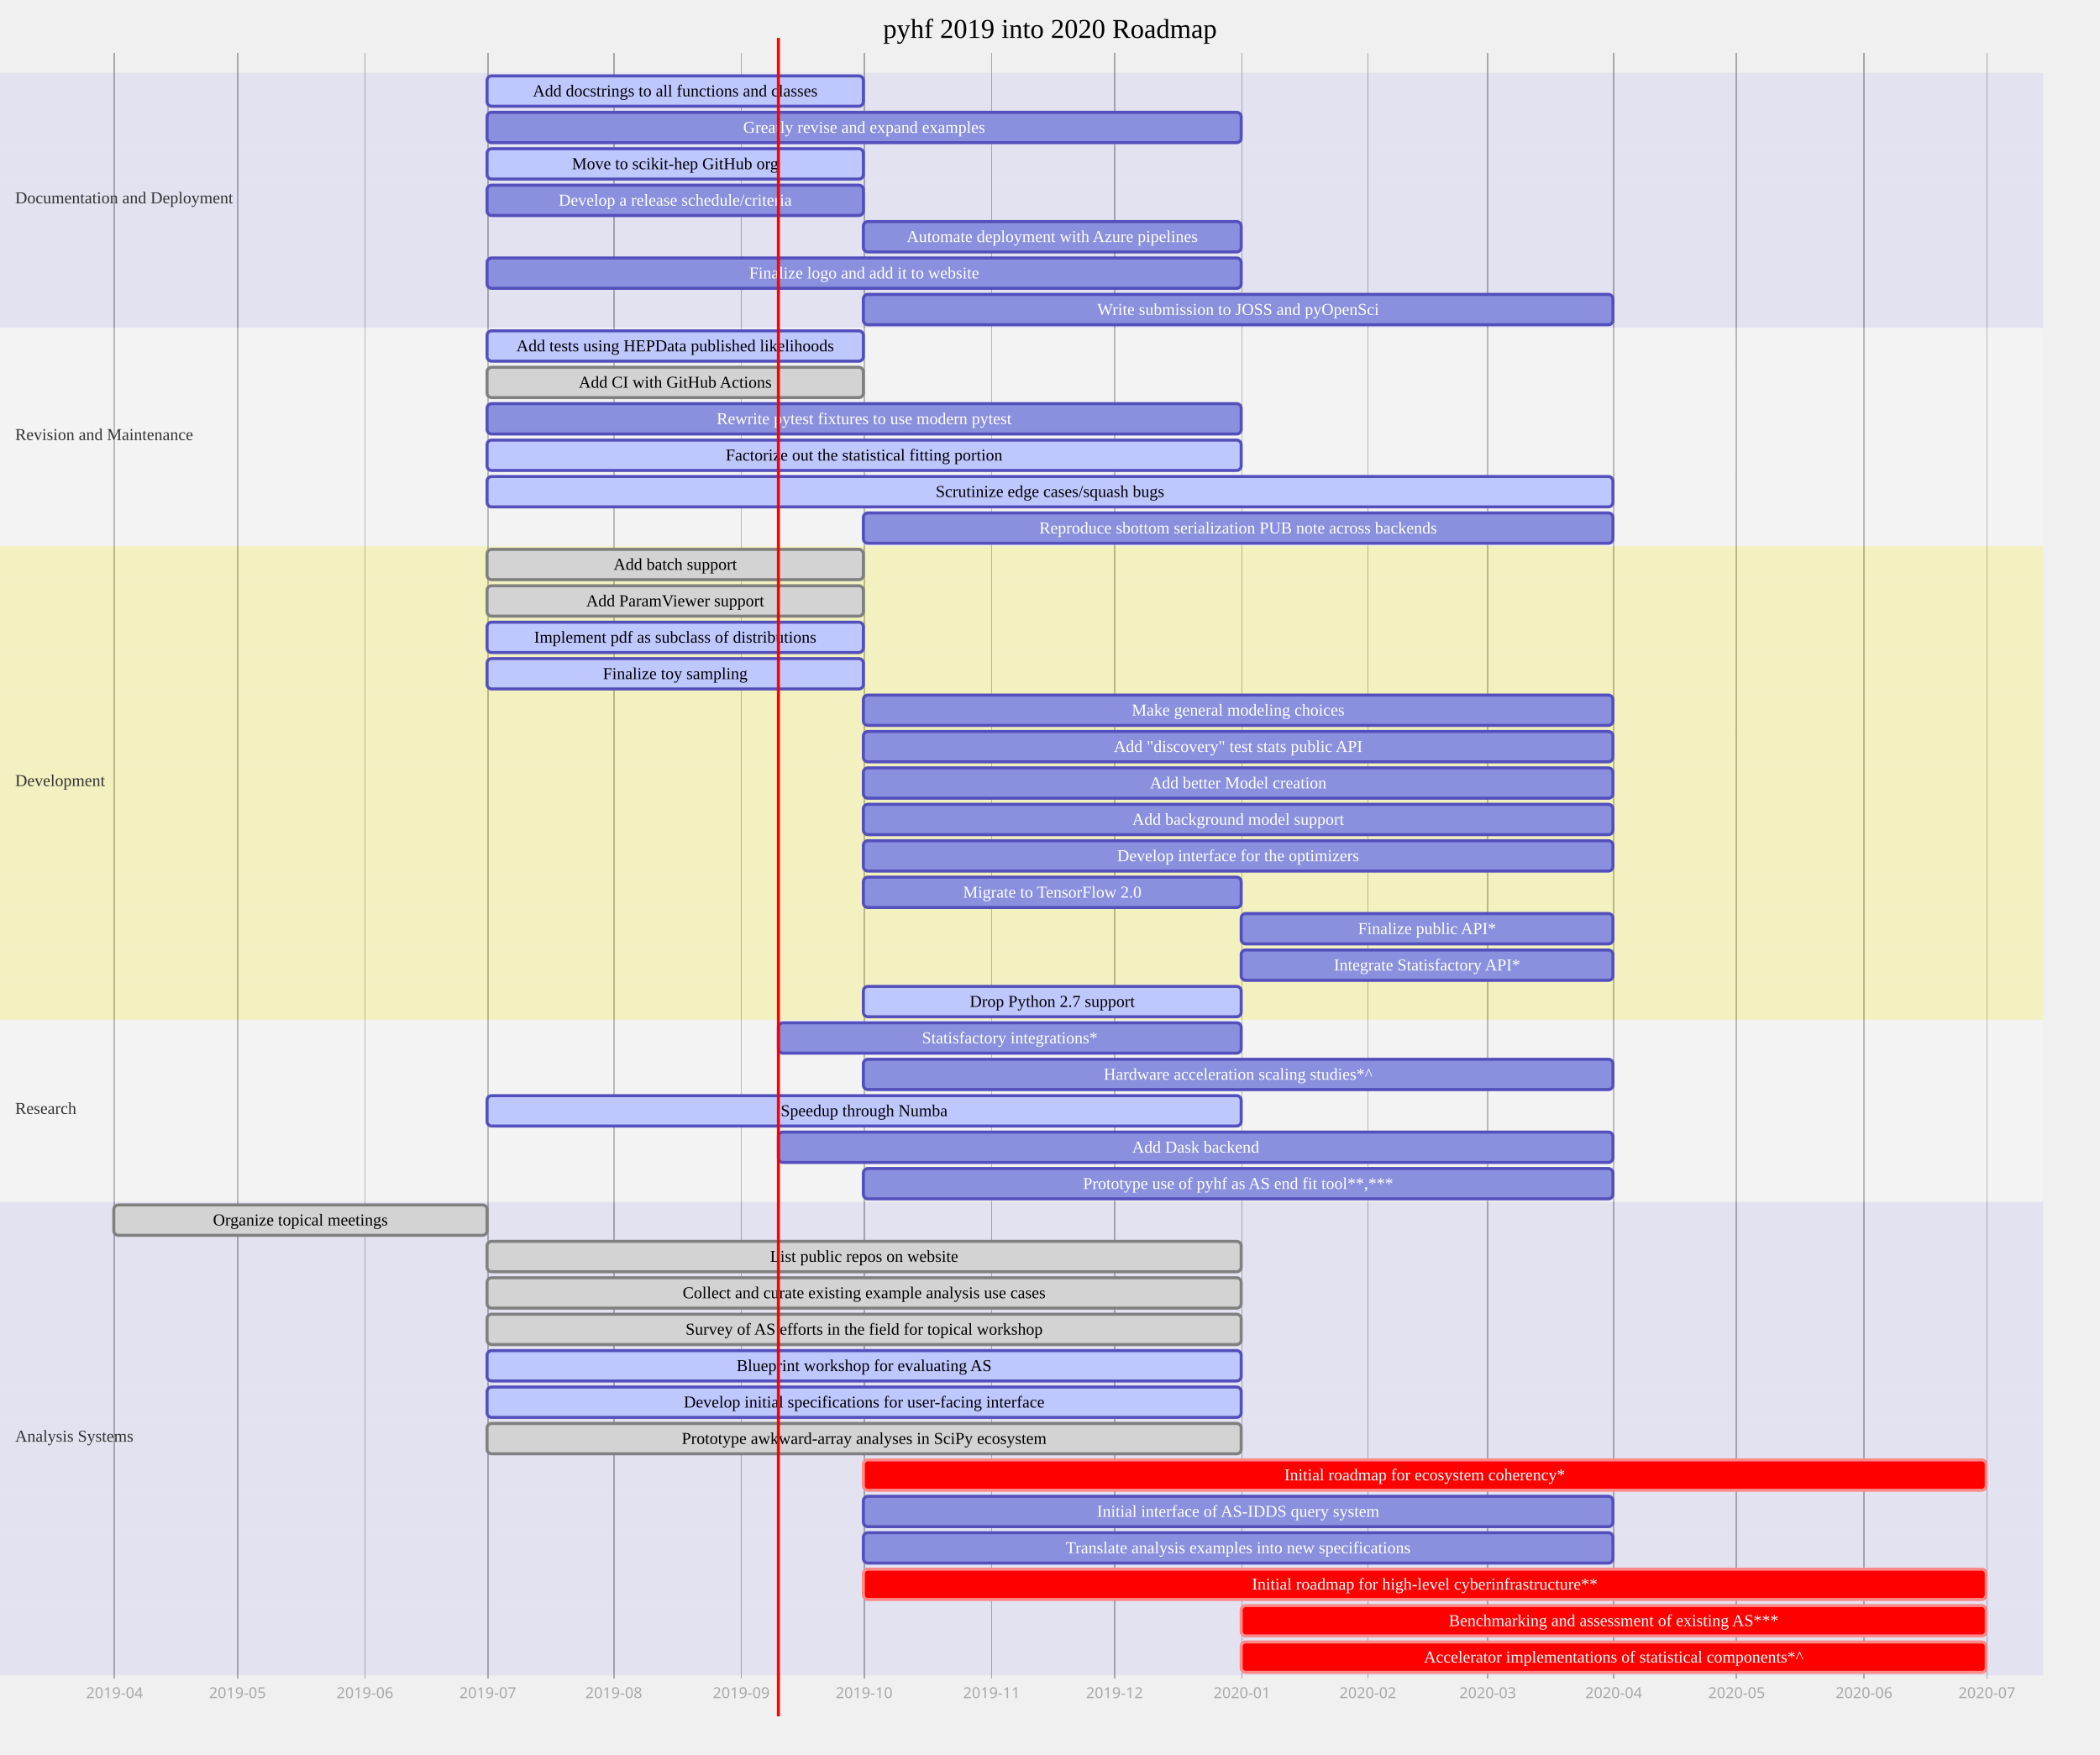
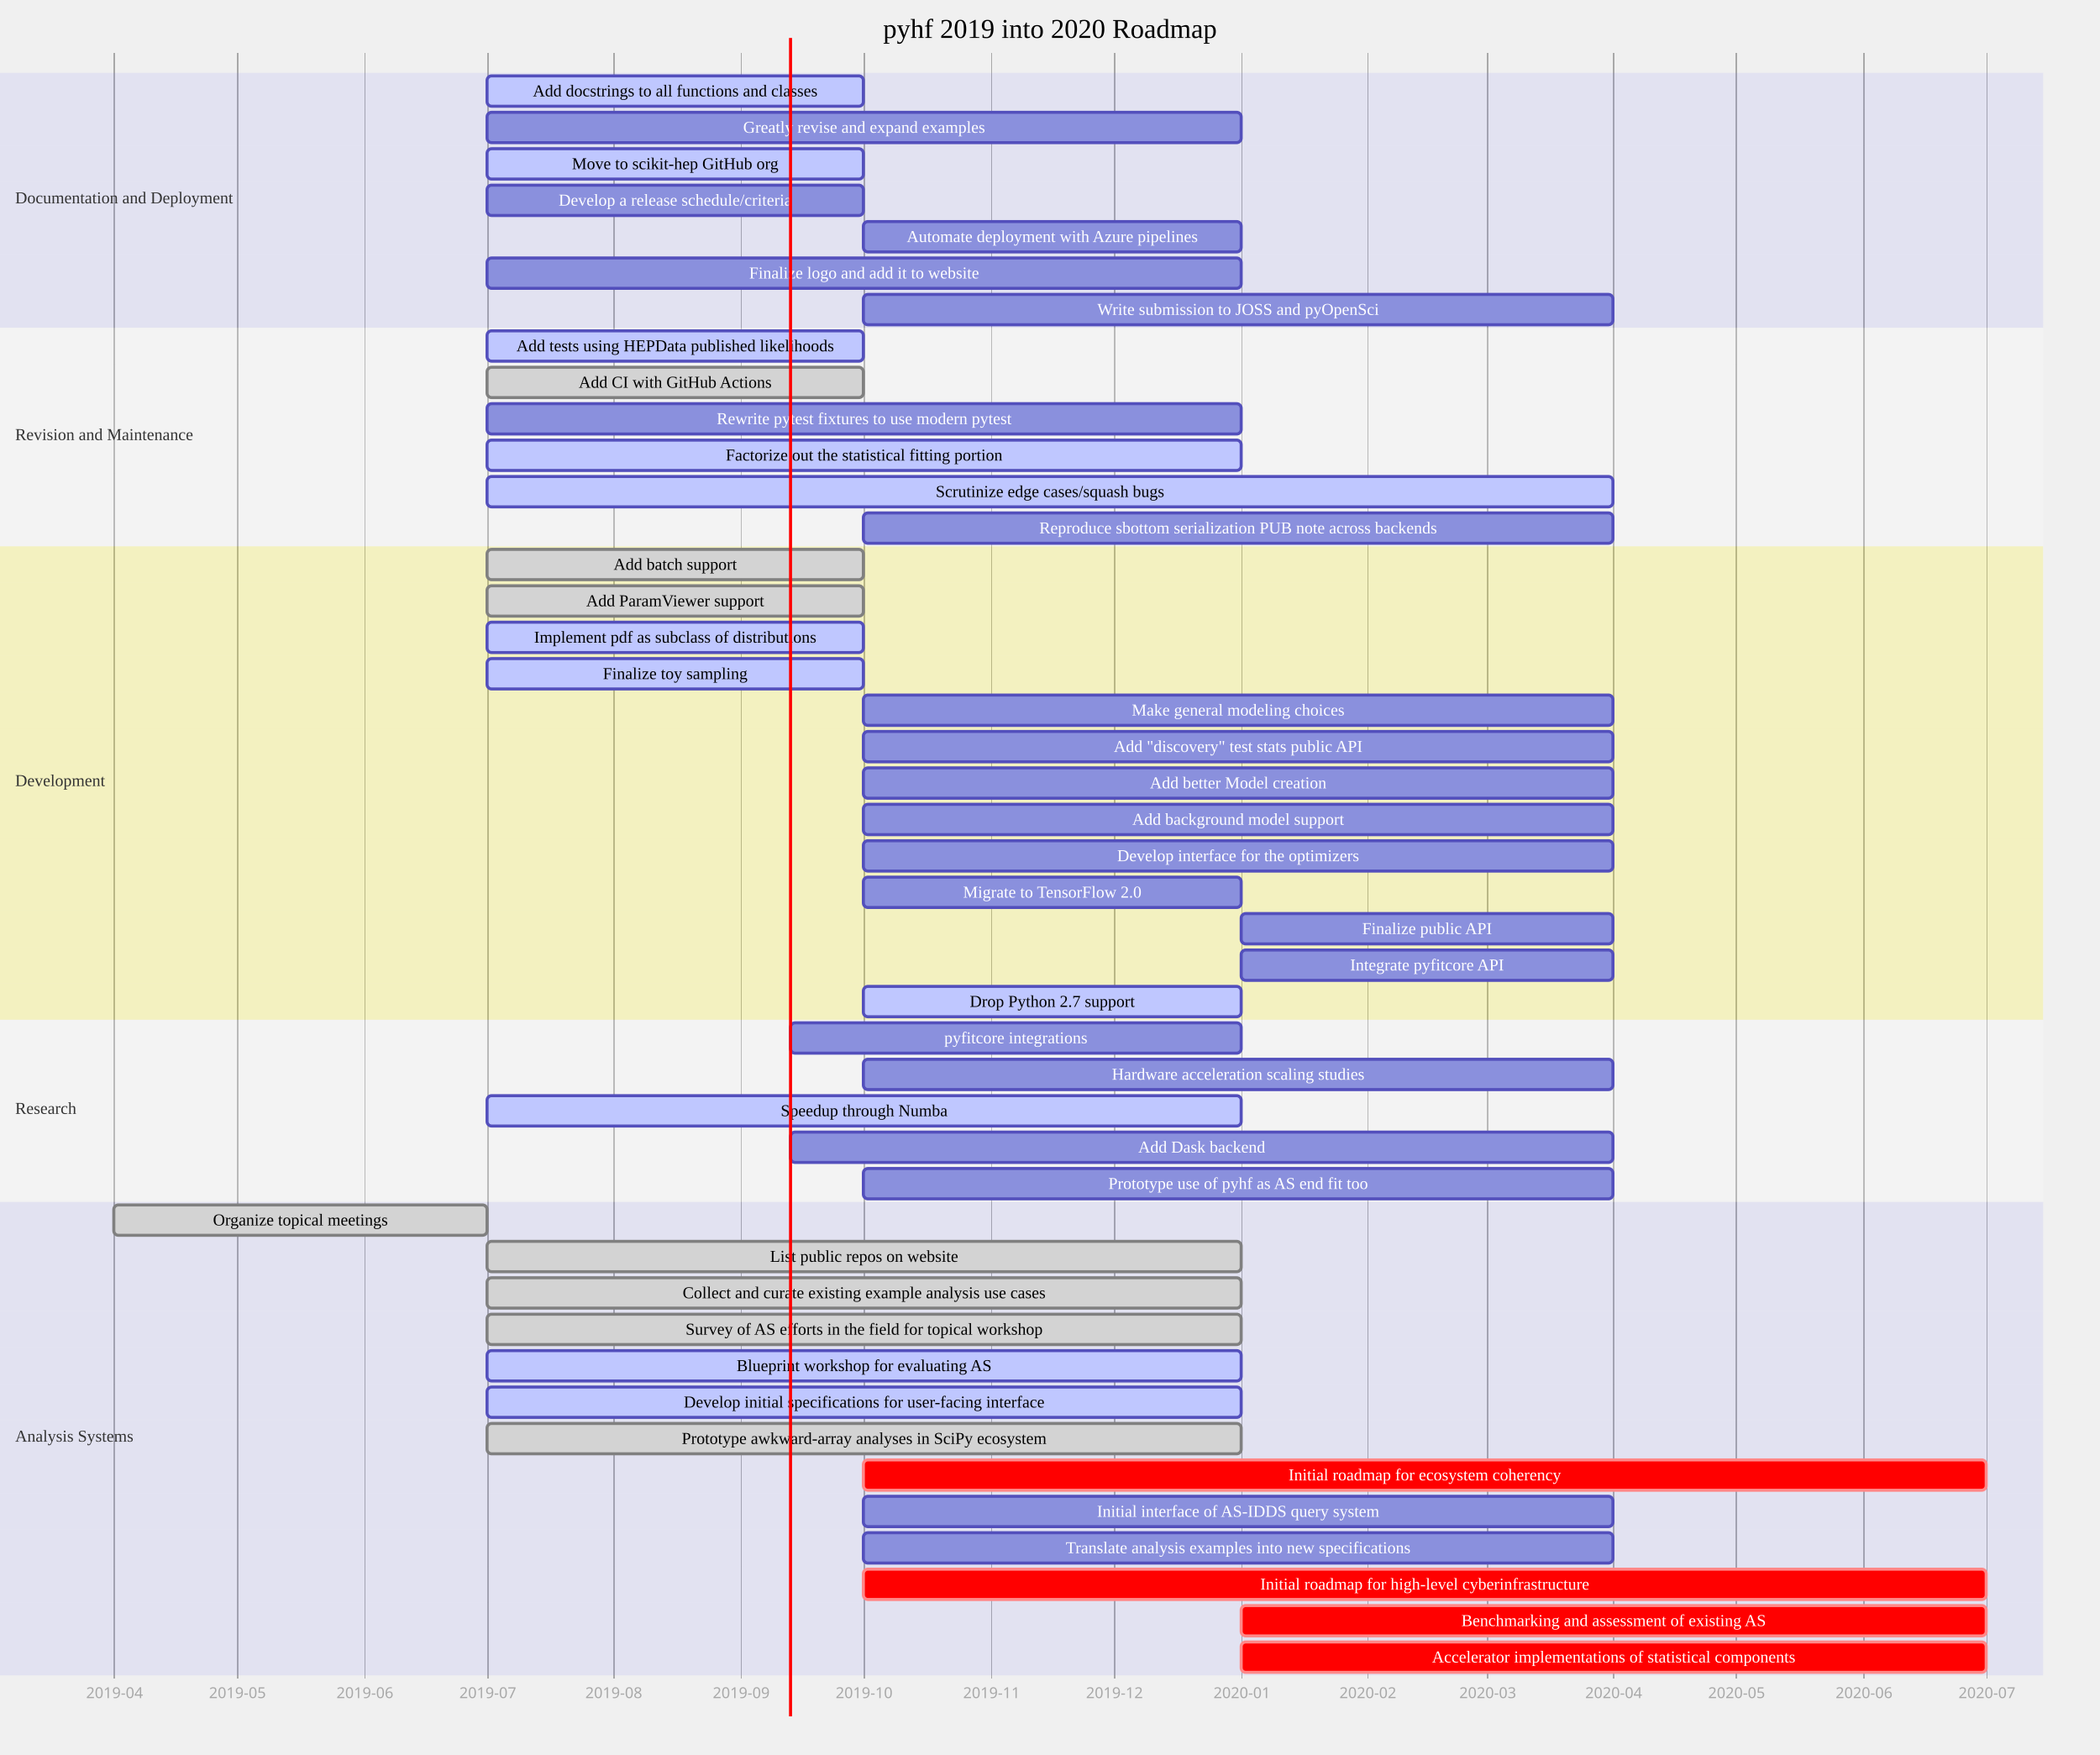
- <svg xmlns="http://www.w3.org/2000/svg" id="mermaid-1568087873777" width="100%" height="100%" viewBox="0 0 1384 1156">
-   <style>#mermaid-1568087873777 .label{font-family:trebuchet ms,verdana,arial;color:#333}#mermaid-1568087873777 .node circle,#mermaid-1568087873777 .node ellipse,#mermaid-1568087873777 .node polygon,#mermaid-1568087873777 .node rect{fill:#ececff;stroke:#9370db;stroke-width:1px}#mermaid-1568087873777 .node.clickable{cursor:pointer}#mermaid-1568087873777 .arrowheadPath{fill:#333}#mermaid-1568087873777 .edgePath .path{stroke:#333;stroke-width:1.5px}#mermaid-1568087873777 .edgeLabel{background-color:#e8e8e8}#mermaid-1568087873777 .cluster rect{fill:#ffffde!important;stroke:#aa3!important;stroke-width:1px!important}#mermaid-1568087873777 .cluster text{fill:#333}#mermaid-1568087873777 div.mermaidTooltip{position:absolute;text-align:center;max-width:200px;padding:2px;font-family:trebuchet ms,verdana,arial;font-size:12px;background:#ffffde;border:1px solid #aa3;border-radius:2px;pointer-events:none;z-index:100}#mermaid-1568087873777 .actor{stroke:#ccf;fill:#ececff}#mermaid-1568087873777 text.actor{fill:#000;stroke:none}#mermaid-1568087873777 .actor-line{stroke:grey}#mermaid-1568087873777 .messageLine0{marker-end:"url(#arrowhead)"}#mermaid-1568087873777 .messageLine0,#mermaid-1568087873777 .messageLine1{stroke-width:1.5;stroke-dasharray:"2 2";stroke:#333}#mermaid-1568087873777 #arrowhead{fill:#333}#mermaid-1568087873777 #crosshead path{fill:#333!important;stroke:#333!important}#mermaid-1568087873777 .messageText{fill:#333;stroke:none}#mermaid-1568087873777 .labelBox{stroke:#ccf;fill:#ececff}#mermaid-1568087873777 .labelText,#mermaid-1568087873777 .loopText{fill:#000;stroke:none}#mermaid-1568087873777 .loopLine{stroke-width:2;stroke-dasharray:"2 2";marker-end:"url(#arrowhead)";stroke:#ccf}#mermaid-1568087873777 .note{stroke:#aa3;fill:#fff5ad}#mermaid-1568087873777 .noteText{fill:#000;stroke:none;font-family:trebuchet ms,verdana,arial;font-size:14px}#mermaid-1568087873777 .section{stroke:none;opacity:.2}#mermaid-1568087873777 .section0{fill:rgba(102,102,255,.49)}#mermaid-1568087873777 .section2{fill:#fff400}#mermaid-1568087873777 .section1,#mermaid-1568087873777 .section3{fill:#fff;opacity:.2}#mermaid-1568087873777 .sectionTitle0,#mermaid-1568087873777 .sectionTitle1,#mermaid-1568087873777 .sectionTitle2,#mermaid-1568087873777 .sectionTitle3{fill:#333}#mermaid-1568087873777 .sectionTitle{text-anchor:start;font-size:11px;text-height:14px}#mermaid-1568087873777 .grid .tick{stroke:#d3d3d3;opacity:.3;shape-rendering:crispEdges}#mermaid-1568087873777 .grid path{stroke-width:0}#mermaid-1568087873777 .today{fill:none;stroke:red;stroke-width:2px}#mermaid-1568087873777 .task{stroke-width:2}#mermaid-1568087873777 .taskText{text-anchor:middle;font-size:11px}#mermaid-1568087873777 .taskTextOutsideRight{fill:#000;text-anchor:start;font-size:11px}#mermaid-1568087873777 .taskTextOutsideLeft{fill:#000;text-anchor:end;font-size:11px}#mermaid-1568087873777 .taskText0,#mermaid-1568087873777 .taskText1,#mermaid-1568087873777 .taskText2,#mermaid-1568087873777 .taskText3{fill:#fff}#mermaid-1568087873777 .task0,#mermaid-1568087873777 .task1,#mermaid-1568087873777 .task2,#mermaid-1568087873777 .task3{fill:#8a90dd;stroke:#534fbc}#mermaid-1568087873777 .taskTextOutside0,#mermaid-1568087873777 .taskTextOutside1,#mermaid-1568087873777 .taskTextOutside2,#mermaid-1568087873777 .taskTextOutside3{fill:#000}#mermaid-1568087873777 .active0,#mermaid-1568087873777 .active1,#mermaid-1568087873777 .active2,#mermaid-1568087873777 .active3{fill:#bfc7ff;stroke:#534fbc}#mermaid-1568087873777 .activeText0,#mermaid-1568087873777 .activeText1,#mermaid-1568087873777 .activeText2,#mermaid-1568087873777 .activeText3{fill:#000!important}#mermaid-1568087873777 .done0,#mermaid-1568087873777 .done1,#mermaid-1568087873777 .done2,#mermaid-1568087873777 .done3{stroke:grey;fill:#d3d3d3;stroke-width:2}#mermaid-1568087873777 .doneText0,#mermaid-1568087873777 .doneText1,#mermaid-1568087873777 .doneText2,#mermaid-1568087873777 .doneText3{fill:#000!important}#mermaid-1568087873777 .crit0,#mermaid-1568087873777 .crit1,#mermaid-1568087873777 .crit2,#mermaid-1568087873777 .crit3{stroke:#f88;fill:red;stroke-width:2}#mermaid-1568087873777 .activeCrit0,#mermaid-1568087873777 .activeCrit1,#mermaid-1568087873777 .activeCrit2,#mermaid-1568087873777 .activeCrit3{stroke:#f88;fill:#bfc7ff;stroke-width:2}#mermaid-1568087873777 .doneCrit0,#mermaid-1568087873777 .doneCrit1,#mermaid-1568087873777 .doneCrit2,#mermaid-1568087873777 .doneCrit3{stroke:#f88;fill:#d3d3d3;stroke-width:2;cursor:pointer;shape-rendering:crispEdges}#mermaid-1568087873777 .activeCritText0,#mermaid-1568087873777 .activeCritText1,#mermaid-1568087873777 .activeCritText2,#mermaid-1568087873777 .activeCritText3,#mermaid-1568087873777 .doneCritText0,#mermaid-1568087873777 .doneCritText1,#mermaid-1568087873777 .doneCritText2,#mermaid-1568087873777 .doneCritText3{fill:#000!important}#mermaid-1568087873777 .titleText{text-anchor:middle;font-size:18px;fill:#000}#mermaid-1568087873777 g.classGroup text{fill:#9370db;stroke:none;font-family:trebuchet ms,verdana,arial;font-size:10px}#mermaid-1568087873777 g.classGroup rect{fill:#ececff;stroke:#9370db}#mermaid-1568087873777 g.classGroup line{stroke:#9370db;stroke-width:1}#mermaid-1568087873777 .classLabel .box{stroke:none;stroke-width:0;fill:#ececff;opacity:.5}#mermaid-1568087873777 .classLabel .label{fill:#9370db;font-size:10px}#mermaid-1568087873777 .relation{stroke:#9370db;stroke-width:1;fill:none}#mermaid-1568087873777 #compositionEnd,#mermaid-1568087873777 #compositionStart{fill:#9370db;stroke:#9370db;stroke-width:1}#mermaid-1568087873777 #aggregationEnd,#mermaid-1568087873777 #aggregationStart{fill:#ececff;stroke:#9370db;stroke-width:1}#mermaid-1568087873777 #dependencyEnd,#mermaid-1568087873777 #dependencyStart,#mermaid-1568087873777 #extensionEnd,#mermaid-1568087873777 #extensionStart{fill:#9370db;stroke:#9370db;stroke-width:1}#mermaid-1568087873777 .branch-label,#mermaid-1568087873777 .commit-id,#mermaid-1568087873777 .commit-msg{fill:#d3d3d3;color:#d3d3d3}</style>
-   <style>#mermaid-1568087873777 {
+ <svg xmlns="http://www.w3.org/2000/svg" id="mermaid-1568355109393" width="100%" height="100%" viewBox="0 0 1384 1156">
+   <style>#mermaid-1568355109393 .label{font-family:trebuchet ms,verdana,arial;color:#333}#mermaid-1568355109393 .node circle,#mermaid-1568355109393 .node ellipse,#mermaid-1568355109393 .node polygon,#mermaid-1568355109393 .node rect{fill:#ececff;stroke:#9370db;stroke-width:1px}#mermaid-1568355109393 .node.clickable{cursor:pointer}#mermaid-1568355109393 .arrowheadPath{fill:#333}#mermaid-1568355109393 .edgePath .path{stroke:#333;stroke-width:1.5px}#mermaid-1568355109393 .edgeLabel{background-color:#e8e8e8}#mermaid-1568355109393 .cluster rect{fill:#ffffde!important;stroke:#aa3!important;stroke-width:1px!important}#mermaid-1568355109393 .cluster text{fill:#333}#mermaid-1568355109393 div.mermaidTooltip{position:absolute;text-align:center;max-width:200px;padding:2px;font-family:trebuchet ms,verdana,arial;font-size:12px;background:#ffffde;border:1px solid #aa3;border-radius:2px;pointer-events:none;z-index:100}#mermaid-1568355109393 .actor{stroke:#ccf;fill:#ececff}#mermaid-1568355109393 text.actor{fill:#000;stroke:none}#mermaid-1568355109393 .actor-line{stroke:grey}#mermaid-1568355109393 .messageLine0{marker-end:"url(#arrowhead)"}#mermaid-1568355109393 .messageLine0,#mermaid-1568355109393 .messageLine1{stroke-width:1.5;stroke-dasharray:"2 2";stroke:#333}#mermaid-1568355109393 #arrowhead{fill:#333}#mermaid-1568355109393 #crosshead path{fill:#333!important;stroke:#333!important}#mermaid-1568355109393 .messageText{fill:#333;stroke:none}#mermaid-1568355109393 .labelBox{stroke:#ccf;fill:#ececff}#mermaid-1568355109393 .labelText,#mermaid-1568355109393 .loopText{fill:#000;stroke:none}#mermaid-1568355109393 .loopLine{stroke-width:2;stroke-dasharray:"2 2";marker-end:"url(#arrowhead)";stroke:#ccf}#mermaid-1568355109393 .note{stroke:#aa3;fill:#fff5ad}#mermaid-1568355109393 .noteText{fill:#000;stroke:none;font-family:trebuchet ms,verdana,arial;font-size:14px}#mermaid-1568355109393 .section{stroke:none;opacity:.2}#mermaid-1568355109393 .section0{fill:rgba(102,102,255,.49)}#mermaid-1568355109393 .section2{fill:#fff400}#mermaid-1568355109393 .section1,#mermaid-1568355109393 .section3{fill:#fff;opacity:.2}#mermaid-1568355109393 .sectionTitle0,#mermaid-1568355109393 .sectionTitle1,#mermaid-1568355109393 .sectionTitle2,#mermaid-1568355109393 .sectionTitle3{fill:#333}#mermaid-1568355109393 .sectionTitle{text-anchor:start;font-size:11px;text-height:14px}#mermaid-1568355109393 .grid .tick{stroke:#d3d3d3;opacity:.3;shape-rendering:crispEdges}#mermaid-1568355109393 .grid path{stroke-width:0}#mermaid-1568355109393 .today{fill:none;stroke:red;stroke-width:2px}#mermaid-1568355109393 .task{stroke-width:2}#mermaid-1568355109393 .taskText{text-anchor:middle;font-size:11px}#mermaid-1568355109393 .taskTextOutsideRight{fill:#000;text-anchor:start;font-size:11px}#mermaid-1568355109393 .taskTextOutsideLeft{fill:#000;text-anchor:end;font-size:11px}#mermaid-1568355109393 .taskText0,#mermaid-1568355109393 .taskText1,#mermaid-1568355109393 .taskText2,#mermaid-1568355109393 .taskText3{fill:#fff}#mermaid-1568355109393 .task0,#mermaid-1568355109393 .task1,#mermaid-1568355109393 .task2,#mermaid-1568355109393 .task3{fill:#8a90dd;stroke:#534fbc}#mermaid-1568355109393 .taskTextOutside0,#mermaid-1568355109393 .taskTextOutside1,#mermaid-1568355109393 .taskTextOutside2,#mermaid-1568355109393 .taskTextOutside3{fill:#000}#mermaid-1568355109393 .active0,#mermaid-1568355109393 .active1,#mermaid-1568355109393 .active2,#mermaid-1568355109393 .active3{fill:#bfc7ff;stroke:#534fbc}#mermaid-1568355109393 .activeText0,#mermaid-1568355109393 .activeText1,#mermaid-1568355109393 .activeText2,#mermaid-1568355109393 .activeText3{fill:#000!important}#mermaid-1568355109393 .done0,#mermaid-1568355109393 .done1,#mermaid-1568355109393 .done2,#mermaid-1568355109393 .done3{stroke:grey;fill:#d3d3d3;stroke-width:2}#mermaid-1568355109393 .doneText0,#mermaid-1568355109393 .doneText1,#mermaid-1568355109393 .doneText2,#mermaid-1568355109393 .doneText3{fill:#000!important}#mermaid-1568355109393 .crit0,#mermaid-1568355109393 .crit1,#mermaid-1568355109393 .crit2,#mermaid-1568355109393 .crit3{stroke:#f88;fill:red;stroke-width:2}#mermaid-1568355109393 .activeCrit0,#mermaid-1568355109393 .activeCrit1,#mermaid-1568355109393 .activeCrit2,#mermaid-1568355109393 .activeCrit3{stroke:#f88;fill:#bfc7ff;stroke-width:2}#mermaid-1568355109393 .doneCrit0,#mermaid-1568355109393 .doneCrit1,#mermaid-1568355109393 .doneCrit2,#mermaid-1568355109393 .doneCrit3{stroke:#f88;fill:#d3d3d3;stroke-width:2;cursor:pointer;shape-rendering:crispEdges}#mermaid-1568355109393 .activeCritText0,#mermaid-1568355109393 .activeCritText1,#mermaid-1568355109393 .activeCritText2,#mermaid-1568355109393 .activeCritText3,#mermaid-1568355109393 .doneCritText0,#mermaid-1568355109393 .doneCritText1,#mermaid-1568355109393 .doneCritText2,#mermaid-1568355109393 .doneCritText3{fill:#000!important}#mermaid-1568355109393 .titleText{text-anchor:middle;font-size:18px;fill:#000}#mermaid-1568355109393 g.classGroup text{fill:#9370db;stroke:none;font-family:trebuchet ms,verdana,arial;font-size:10px}#mermaid-1568355109393 g.classGroup rect{fill:#ececff;stroke:#9370db}#mermaid-1568355109393 g.classGroup line{stroke:#9370db;stroke-width:1}#mermaid-1568355109393 .classLabel .box{stroke:none;stroke-width:0;fill:#ececff;opacity:.5}#mermaid-1568355109393 .classLabel .label{fill:#9370db;font-size:10px}#mermaid-1568355109393 .relation{stroke:#9370db;stroke-width:1;fill:none}#mermaid-1568355109393 #compositionEnd,#mermaid-1568355109393 #compositionStart{fill:#9370db;stroke:#9370db;stroke-width:1}#mermaid-1568355109393 #aggregationEnd,#mermaid-1568355109393 #aggregationStart{fill:#ececff;stroke:#9370db;stroke-width:1}#mermaid-1568355109393 #dependencyEnd,#mermaid-1568355109393 #dependencyStart,#mermaid-1568355109393 #extensionEnd,#mermaid-1568355109393 #extensionStart{fill:#9370db;stroke:#9370db;stroke-width:1}#mermaid-1568355109393 .branch-label,#mermaid-1568355109393 .commit-id,#mermaid-1568355109393 .commit-msg{fill:#d3d3d3;color:#d3d3d3}</style>
+   <style>#mermaid-1568355109393 {
    color: rgb(0, 0, 0);
    font: normal normal 400 normal 16px / normal "Times New Roman";
  }</style>
  <g />
  <g class="grid" transform="translate(75, 1106)" fill="none" font-size="10" font-family="sans-serif" text-anchor="middle">
    <path class="domain" stroke="#000" d="M0.5,-1071V0.5H1234.5V-1071" />
    <g class="tick" opacity="1" transform="translate(0.5,0)">
      <line stroke="#000" y2="-1071" />
      <text fill="#000" y="3" dy="1em" stroke="none" font-size="10" style="text-anchor: middle;"> 2019-04</text>
    </g>
    <g class="tick" opacity="1" transform="translate(81.5,0)">
      <line stroke="#000" y2="-1071" />
      <text fill="#000" y="3" dy="1em" stroke="none" font-size="10" style="text-anchor: middle;"> 2019-05</text>
    </g>
    <g class="tick" opacity="1" transform="translate(165.5,0)">
      <line stroke="#000" y2="-1071" />
      <text fill="#000" y="3" dy="1em" stroke="none" font-size="10" style="text-anchor: middle;"> 2019-06</text>
    </g>
    <g class="tick" opacity="1" transform="translate(246.5,0)">
      <line stroke="#000" y2="-1071" />
      <text fill="#000" y="3" dy="1em" stroke="none" font-size="10" style="text-anchor: middle;"> 2019-07</text>
    </g>
    <g class="tick" opacity="1" transform="translate(329.5,0)">
      <line stroke="#000" y2="-1071" />
      <text fill="#000" y="3" dy="1em" stroke="none" font-size="10" style="text-anchor: middle;"> 2019-08</text>
    </g>
    <g class="tick" opacity="1" transform="translate(413.5,0)">
      <line stroke="#000" y2="-1071" />
      <text fill="#000" y="3" dy="1em" stroke="none" font-size="10" style="text-anchor: middle;"> 2019-09</text>
    </g>
    <g class="tick" opacity="1" transform="translate(494.5,0)">
      <line stroke="#000" y2="-1071" />
      <text fill="#000" y="3" dy="1em" stroke="none" font-size="10" style="text-anchor: middle;"> 2019-10</text>
    </g>
    <g class="tick" opacity="1" transform="translate(578.5,0)">
      <line stroke="#000" y2="-1071" />
      <text fill="#000" y="3" dy="1em" stroke="none" font-size="10" style="text-anchor: middle;"> 2019-11</text>
    </g>
    <g class="tick" opacity="1" transform="translate(659.5,0)">
      <line stroke="#000" y2="-1071" />
      <text fill="#000" y="3" dy="1em" stroke="none" font-size="10" style="text-anchor: middle;"> 2019-12</text>
    </g>
    <g class="tick" opacity="1" transform="translate(743.5,0)">
      <line stroke="#000" y2="-1071" />
      <text fill="#000" y="3" dy="1em" stroke="none" font-size="10" style="text-anchor: middle;"> 2020-01</text>
    </g>
    <g class="tick" opacity="1" transform="translate(826.5,0)">
      <line stroke="#000" y2="-1071" />
      <text fill="#000" y="3" dy="1em" stroke="none" font-size="10" style="text-anchor: middle;"> 2020-02</text>
    </g>
    <g class="tick" opacity="1" transform="translate(905.5,0)">
      <line stroke="#000" y2="-1071" />
      <text fill="#000" y="3" dy="1em" stroke="none" font-size="10" style="text-anchor: middle;"> 2020-03</text>
    </g>
    <g class="tick" opacity="1" transform="translate(988.5,0)">
      <line stroke="#000" y2="-1071" />
      <text fill="#000" y="3" dy="1em" stroke="none" font-size="10" style="text-anchor: middle;"> 2020-04</text>
    </g>
    <g class="tick" opacity="1" transform="translate(1069.5,0)">
      <line stroke="#000" y2="-1071" />
      <text fill="#000" y="3" dy="1em" stroke="none" font-size="10" style="text-anchor: middle;"> 2020-05</text>
    </g>
    <g class="tick" opacity="1" transform="translate(1153.5,0)">
      <line stroke="#000" y2="-1071" />
      <text fill="#000" y="3" dy="1em" stroke="none" font-size="10" style="text-anchor: middle;"> 2020-06</text>
    </g>
    <g class="tick" opacity="1" transform="translate(1234.5,0)">
      <line stroke="#000" y2="-1071" />
      <text fill="#000" y="3" dy="1em" stroke="none" font-size="10" style="text-anchor: middle;"> 2020-07</text>
    </g>
  </g>
  <g>
    <rect x="0" y="48" width="1346.5" height="24" class="section section0" />
    <rect x="0" y="72" width="1346.5" height="24" class="section section0" />
    <rect x="0" y="96" width="1346.5" height="24" class="section section0" />
    <rect x="0" y="120" width="1346.5" height="24" class="section section0" />
    <rect x="0" y="144" width="1346.5" height="24" class="section section0" />
    <rect x="0" y="168" width="1346.5" height="24" class="section section0" />
    <rect x="0" y="192" width="1346.5" height="24" class="section section0" />
    <rect x="0" y="216" width="1346.5" height="24" class="section section1" />
    <rect x="0" y="240" width="1346.5" height="24" class="section section1" />
    <rect x="0" y="264" width="1346.5" height="24" class="section section1" />
    <rect x="0" y="288" width="1346.5" height="24" class="section section1" />
    <rect x="0" y="312" width="1346.5" height="24" class="section section1" />
    <rect x="0" y="336" width="1346.5" height="24" class="section section1" />
    <rect x="0" y="360" width="1346.5" height="24" class="section section2" />
    <rect x="0" y="384" width="1346.5" height="24" class="section section2" />
    <rect x="0" y="408" width="1346.5" height="24" class="section section2" />
    <rect x="0" y="432" width="1346.5" height="24" class="section section2" />
    <rect x="0" y="456" width="1346.5" height="24" class="section section2" />
    <rect x="0" y="480" width="1346.5" height="24" class="section section2" />
    <rect x="0" y="504" width="1346.5" height="24" class="section section2" />
    <rect x="0" y="528" width="1346.5" height="24" class="section section2" />
    <rect x="0" y="552" width="1346.5" height="24" class="section section2" />
    <rect x="0" y="576" width="1346.5" height="24" class="section section2" />
    <rect x="0" y="600" width="1346.5" height="24" class="section section2" />
    <rect x="0" y="624" width="1346.5" height="24" class="section section2" />
    <rect x="0" y="648" width="1346.5" height="24" class="section section2" />
    <rect x="0" y="672" width="1346.5" height="24" class="section section3" />
    <rect x="0" y="696" width="1346.5" height="24" class="section section3" />
    <rect x="0" y="720" width="1346.5" height="24" class="section section3" />
    <rect x="0" y="744" width="1346.5" height="24" class="section section3" />
    <rect x="0" y="768" width="1346.5" height="24" class="section section3" />
    <rect x="0" y="792" width="1346.5" height="24" class="section section0" />
    <rect x="0" y="816" width="1346.5" height="24" class="section section0" />
    <rect x="0" y="840" width="1346.5" height="24" class="section section0" />
    <rect x="0" y="864" width="1346.5" height="24" class="section section0" />
    <rect x="0" y="888" width="1346.5" height="24" class="section section0" />
    <rect x="0" y="912" width="1346.5" height="24" class="section section0" />
    <rect x="0" y="936" width="1346.5" height="24" class="section section0" />
    <rect x="0" y="960" width="1346.5" height="24" class="section section0" />
    <rect x="0" y="984" width="1346.5" height="24" class="section section0" />
    <rect x="0" y="1008" width="1346.5" height="24" class="section section0" />
    <rect x="0" y="1032" width="1346.5" height="24" class="section section0" />
    <rect x="0" y="1056" width="1346.5" height="24" class="section section0" />
    <rect x="0" y="1080" width="1346.5" height="24" class="section section0" />
  </g>
  <g>
    <rect rx="3" ry="3" x="321" y="50" width="248" height="20" class="task  active0" />
    <rect rx="3" ry="3" x="321" y="74" width="497" height="20" class="task  task0" />
    <rect rx="3" ry="3" x="321" y="98" width="248" height="20" class="task  active0" />
    <rect rx="3" ry="3" x="321" y="122" width="248" height="20" class="task  task0" />
    <rect rx="3" ry="3" x="569" y="146" width="249" height="20" class="task  task0" />
    <rect rx="3" ry="3" x="321" y="170" width="497" height="20" class="task  task0" />
    <rect rx="3" ry="3" x="569" y="194" width="494" height="20" class="task  task0" />
    <rect rx="3" ry="3" x="321" y="218" width="248" height="20" class="task  active1" />
    <rect rx="3" ry="3" x="321" y="242" width="248" height="20" class="task  done1" />
    <rect rx="3" ry="3" x="321" y="266" width="497" height="20" class="task  task1" />
    <rect rx="3" ry="3" x="321" y="290" width="497" height="20" class="task  active1" />
    <rect rx="3" ry="3" x="321" y="314" width="742" height="20" class="task  active1" />
    <rect rx="3" ry="3" x="569" y="338" width="494" height="20" class="task  task1" />
    <rect rx="3" ry="3" x="321" y="362" width="248" height="20" class="task  done2" />
    <rect rx="3" ry="3" x="321" y="386" width="248" height="20" class="task  done2" />
    <rect rx="3" ry="3" x="321" y="410" width="248" height="20" class="task  active2" />
    <rect rx="3" ry="3" x="321" y="434" width="248" height="20" class="task  active2" />
    <rect rx="3" ry="3" x="569" y="458" width="494" height="20" class="task  task2" />
    <rect rx="3" ry="3" x="569" y="482" width="494" height="20" class="task  task2" />
    <rect rx="3" ry="3" x="569" y="506" width="494" height="20" class="task  task2" />
    <rect rx="3" ry="3" x="569" y="530" width="494" height="20" class="task  task2" />
    <rect rx="3" ry="3" x="569" y="554" width="494" height="20" class="task  task2" />
    <rect rx="3" ry="3" x="569" y="578" width="249" height="20" class="task  task2" />
    <rect rx="3" ry="3" x="818" y="602" width="245" height="20" class="task  task2" />
    <rect rx="3" ry="3" x="818" y="626" width="245" height="20" class="task  task2" />
    <rect rx="3" ry="3" x="569" y="650" width="249" height="20" class="task  active2" />
-     <rect rx="3" ry="3" x="513" y="674" width="305" height="20" class="task  task3" />
+     <rect rx="3" ry="3" x="521" y="674" width="297" height="20" class="task  task3" />
    <rect rx="3" ry="3" x="569" y="698" width="494" height="20" class="task  task3" />
    <rect rx="3" ry="3" x="321" y="722" width="497" height="20" class="task  active3" />
-     <rect rx="3" ry="3" x="513" y="746" width="550" height="20" class="task  task3" />
+     <rect rx="3" ry="3" x="521" y="746" width="542" height="20" class="task  task3" />
    <rect rx="3" ry="3" x="569" y="770" width="494" height="20" class="task  task3" />
    <rect rx="3" ry="3" x="75" y="794" width="246" height="20" class="task  done0" />
    <rect rx="3" ry="3" x="321" y="818" width="497" height="20" class="task  done0" />
    <rect rx="3" ry="3" x="321" y="842" width="497" height="20" class="task  done0" />
    <rect rx="3" ry="3" x="321" y="866" width="497" height="20" class="task  done0" />
    <rect rx="3" ry="3" x="321" y="890" width="497" height="20" class="task  active0" />
    <rect rx="3" ry="3" x="321" y="914" width="497" height="20" class="task  active0" />
    <rect rx="3" ry="3" x="321" y="938" width="497" height="20" class="task  done0" />
    <rect rx="3" ry="3" x="569" y="962" width="740" height="20" class="task  crit0" />
    <rect rx="3" ry="3" x="569" y="986" width="494" height="20" class="task  task0" />
    <rect rx="3" ry="3" x="569" y="1010" width="494" height="20" class="task  task0" />
    <rect rx="3" ry="3" x="569" y="1034" width="740" height="20" class="task  crit0" />
    <rect rx="3" ry="3" x="818" y="1058" width="491" height="20" class="task  crit0" />
    <rect rx="3" ry="3" x="818" y="1082" width="491" height="20" class="task  crit0" />
    <text font-size="11" x="445" y="63.5" text-height="20" class="taskText taskText0 activeText0">Add docstrings to all functions and classes </text>
    <text font-size="11" x="569.5" y="87.5" text-height="20" class="taskText taskText0 ">Greatly revise and expand examples          </text>
    <text font-size="11" x="445" y="111.5" text-height="20" class="taskText taskText0 activeText0">Move to scikit-hep GitHub org               </text>
    <text font-size="11" x="445" y="135.5" text-height="20" class="taskText taskText0 ">Develop a release schedule/criteria         </text>
    <text font-size="11" x="693.5" y="159.5" text-height="20" class="taskText taskText0 ">Automate deployment with Azure pipelines    </text>
    <text font-size="11" x="569.5" y="183.5" text-height="20" class="taskText taskText0 ">Finalize logo and add it to website         </text>
    <text font-size="11" x="816" y="207.5" text-height="20" class="taskText taskText0 ">Write submission to JOSS and pyOpenSci      </text>
    <text font-size="11" x="445" y="231.5" text-height="20" class="taskText taskText1 activeText1">Add tests using HEPData published likelihoods           </text>
    <text font-size="11" x="445" y="255.5" text-height="20" class="taskText taskText1  doneText1">Add CI with GitHub Actions                              </text>
    <text font-size="11" x="569.5" y="279.5" text-height="20" class="taskText taskText1 ">Rewrite pytest fixtures to use modern pytest            </text>
    <text font-size="11" x="569.5" y="303.5" text-height="20" class="taskText taskText1 activeText1">Factorize out the statistical fitting portion           </text>
    <text font-size="11" x="692" y="327.5" text-height="20" class="taskText taskText1 activeText1">Scrutinize edge cases/squash bugs                       </text>
    <text font-size="11" x="816" y="351.5" text-height="20" class="taskText taskText1 ">Reproduce sbottom serialization PUB note across backends</text>
    <text font-size="11" x="445" y="375.5" text-height="20" class="taskText taskText2  doneText2">Add batch support                           </text>
    <text font-size="11" x="445" y="399.5" text-height="20" class="taskText taskText2  doneText2">Add ParamViewer support                     </text>
    <text font-size="11" x="445" y="423.5" text-height="20" class="taskText taskText2 activeText2">Implement pdf as subclass of distributions  </text>
    <text font-size="11" x="445" y="447.5" text-height="20" class="taskText taskText2 activeText2">Finalize toy sampling                       </text>
    <text font-size="11" x="816" y="471.5" text-height="20" class="taskText taskText2 ">Make general modeling choices               </text>
    <text font-size="11" x="816" y="495.5" text-height="20" class="taskText taskText2 ">Add "discovery" test stats public API       </text>
    <text font-size="11" x="816" y="519.5" text-height="20" class="taskText taskText2 ">Add better Model creation                   </text>
    <text font-size="11" x="816" y="543.5" text-height="20" class="taskText taskText2 ">Add background model support                </text>
    <text font-size="11" x="816" y="567.5" text-height="20" class="taskText taskText2 ">Develop interface for the optimizers        </text>
    <text font-size="11" x="693.5" y="591.5" text-height="20" class="taskText taskText2 ">Migrate to TensorFlow 2.0                   </text>
-     <text font-size="11" x="940.5" y="615.5" text-height="20" class="taskText taskText2 ">Finalize public API*                        </text>
-     <text font-size="11" x="940.5" y="639.5" text-height="20" class="taskText taskText2 ">Integrate Statisfactory API*                </text>
+     <text font-size="11" x="940.5" y="615.5" text-height="20" class="taskText taskText2 ">Finalize public API                         </text>
+     <text font-size="11" x="940.5" y="639.5" text-height="20" class="taskText taskText2 ">Integrate pyfitcore API                 </text>
    <text font-size="11" x="693.5" y="663.5" text-height="20" class="taskText taskText2 activeText2">Drop Python 2.7 support                     </text>
-     <text font-size="11" x="665.5" y="687.5" text-height="20" class="taskText taskText3 ">Statisfactory integrations*            </text>
-     <text font-size="11" x="816" y="711.5" text-height="20" class="taskText taskText3 ">Hardware acceleration scaling studies*^   </text>
+     <text font-size="11" x="669.5" y="687.5" text-height="20" class="taskText taskText3 ">pyfitcore integrations             </text>
+     <text font-size="11" x="816" y="711.5" text-height="20" class="taskText taskText3 ">Hardware acceleration scaling studies     </text>
    <text font-size="11" x="569.5" y="735.5" text-height="20" class="taskText taskText3 activeText3">Speedup through Numba                   </text>
-     <text font-size="11" x="788" y="759.5" text-height="20" class="taskText taskText3 ">Add Dask backend</text>
-     <text font-size="11" x="816" y="783.5" text-height="20" class="taskText taskText3 ">Prototype use of pyhf as AS end fit tool**,***</text>
+     <text font-size="11" x="792" y="759.5" text-height="20" class="taskText taskText3 ">Add Dask backend</text>
+     <text font-size="11" x="816" y="783.5" text-height="20" class="taskText taskText3 ">Prototype use of pyhf as AS end fit too</text>
    <text font-size="11" x="198" y="807.5" text-height="20" class="taskText taskText0  doneText0">Organize topical meetings                                   </text>
    <text font-size="11" x="569.5" y="831.5" text-height="20" class="taskText taskText0  doneText0">List public repos on website                                </text>
    <text font-size="11" x="569.5" y="855.5" text-height="20" class="taskText taskText0  doneText0">Collect and curate existing example analysis use cases      </text>
    <text font-size="11" x="569.5" y="879.5" text-height="20" class="taskText taskText0  doneText0">Survey of AS efforts in the field for topical workshop      </text>
    <text font-size="11" x="569.5" y="903.5" text-height="20" class="taskText taskText0 activeText0">Blueprint workshop for evaluating AS                        </text>
    <text font-size="11" x="569.5" y="927.5" text-height="20" class="taskText taskText0 activeText0">Develop initial specifications for user-facing interface    </text>
    <text font-size="11" x="569.5" y="951.5" text-height="20" class="taskText taskText0  doneText0">Prototype awkward-array analyses in SciPy ecosystem         </text>
-     <text font-size="11" x="939" y="975.5" text-height="20" class="taskText taskText0  critText0">Initial roadmap for ecosystem coherency*                    </text>
+     <text font-size="11" x="939" y="975.5" text-height="20" class="taskText taskText0  critText0">Initial roadmap for ecosystem coherency                    </text>
    <text font-size="11" x="816" y="999.5" text-height="20" class="taskText taskText0 ">Initial interface of AS-IDDS query system                   </text>
    <text font-size="11" x="816" y="1023.5" text-height="20" class="taskText taskText0 ">Translate analysis examples into new specifications         </text>
-     <text font-size="11" x="939" y="1047.5" text-height="20" class="taskText taskText0  critText0">Initial roadmap for high-level cyberinfrastructure**        </text>
-     <text font-size="11" x="1063.5" y="1071.5" text-height="20" class="taskText taskText0  critText0">Benchmarking and assessment of existing AS***               </text>
-     <text font-size="11" x="1063.5" y="1095.5" text-height="20" class="taskText taskText0  critText0">Accelerator implementations of statistical components*^    </text>
+     <text font-size="11" x="939" y="1047.5" text-height="20" class="taskText taskText0  critText0">Initial roadmap for high-level cyberinfrastructure        </text>
+     <text font-size="11" x="1063.5" y="1071.5" text-height="20" class="taskText taskText0  critText0">Benchmarking and assessment of existing AS               </text>
+     <text font-size="11" x="1063.5" y="1095.5" text-height="20" class="taskText taskText0  critText0">Accelerator implementations of statistical components    </text>
  </g>
  <g>
    <text x="10" y="134" class="sectionTitle sectionTitle0">Documentation and Deployment</text>
    <text x="10" y="290" class="sectionTitle sectionTitle1">Revision and Maintenance</text>
    <text x="10" y="518" class="sectionTitle sectionTitle2">Development</text>
    <text x="10" y="734" class="sectionTitle sectionTitle3">Research</text>
    <text x="10" y="950" class="sectionTitle sectionTitle0">Analysis Systems</text>
  </g>
  <g class="today">
-     <line x1="513" x2="513" y1="25" y2="1131" class="today" />
+     <line x1="521" x2="521" y1="25" y2="1131" class="today" />
  </g>
  <text x="692" y="25" class="titleText">pyhf 2019 into 2020 Roadmap</text>
</svg>
